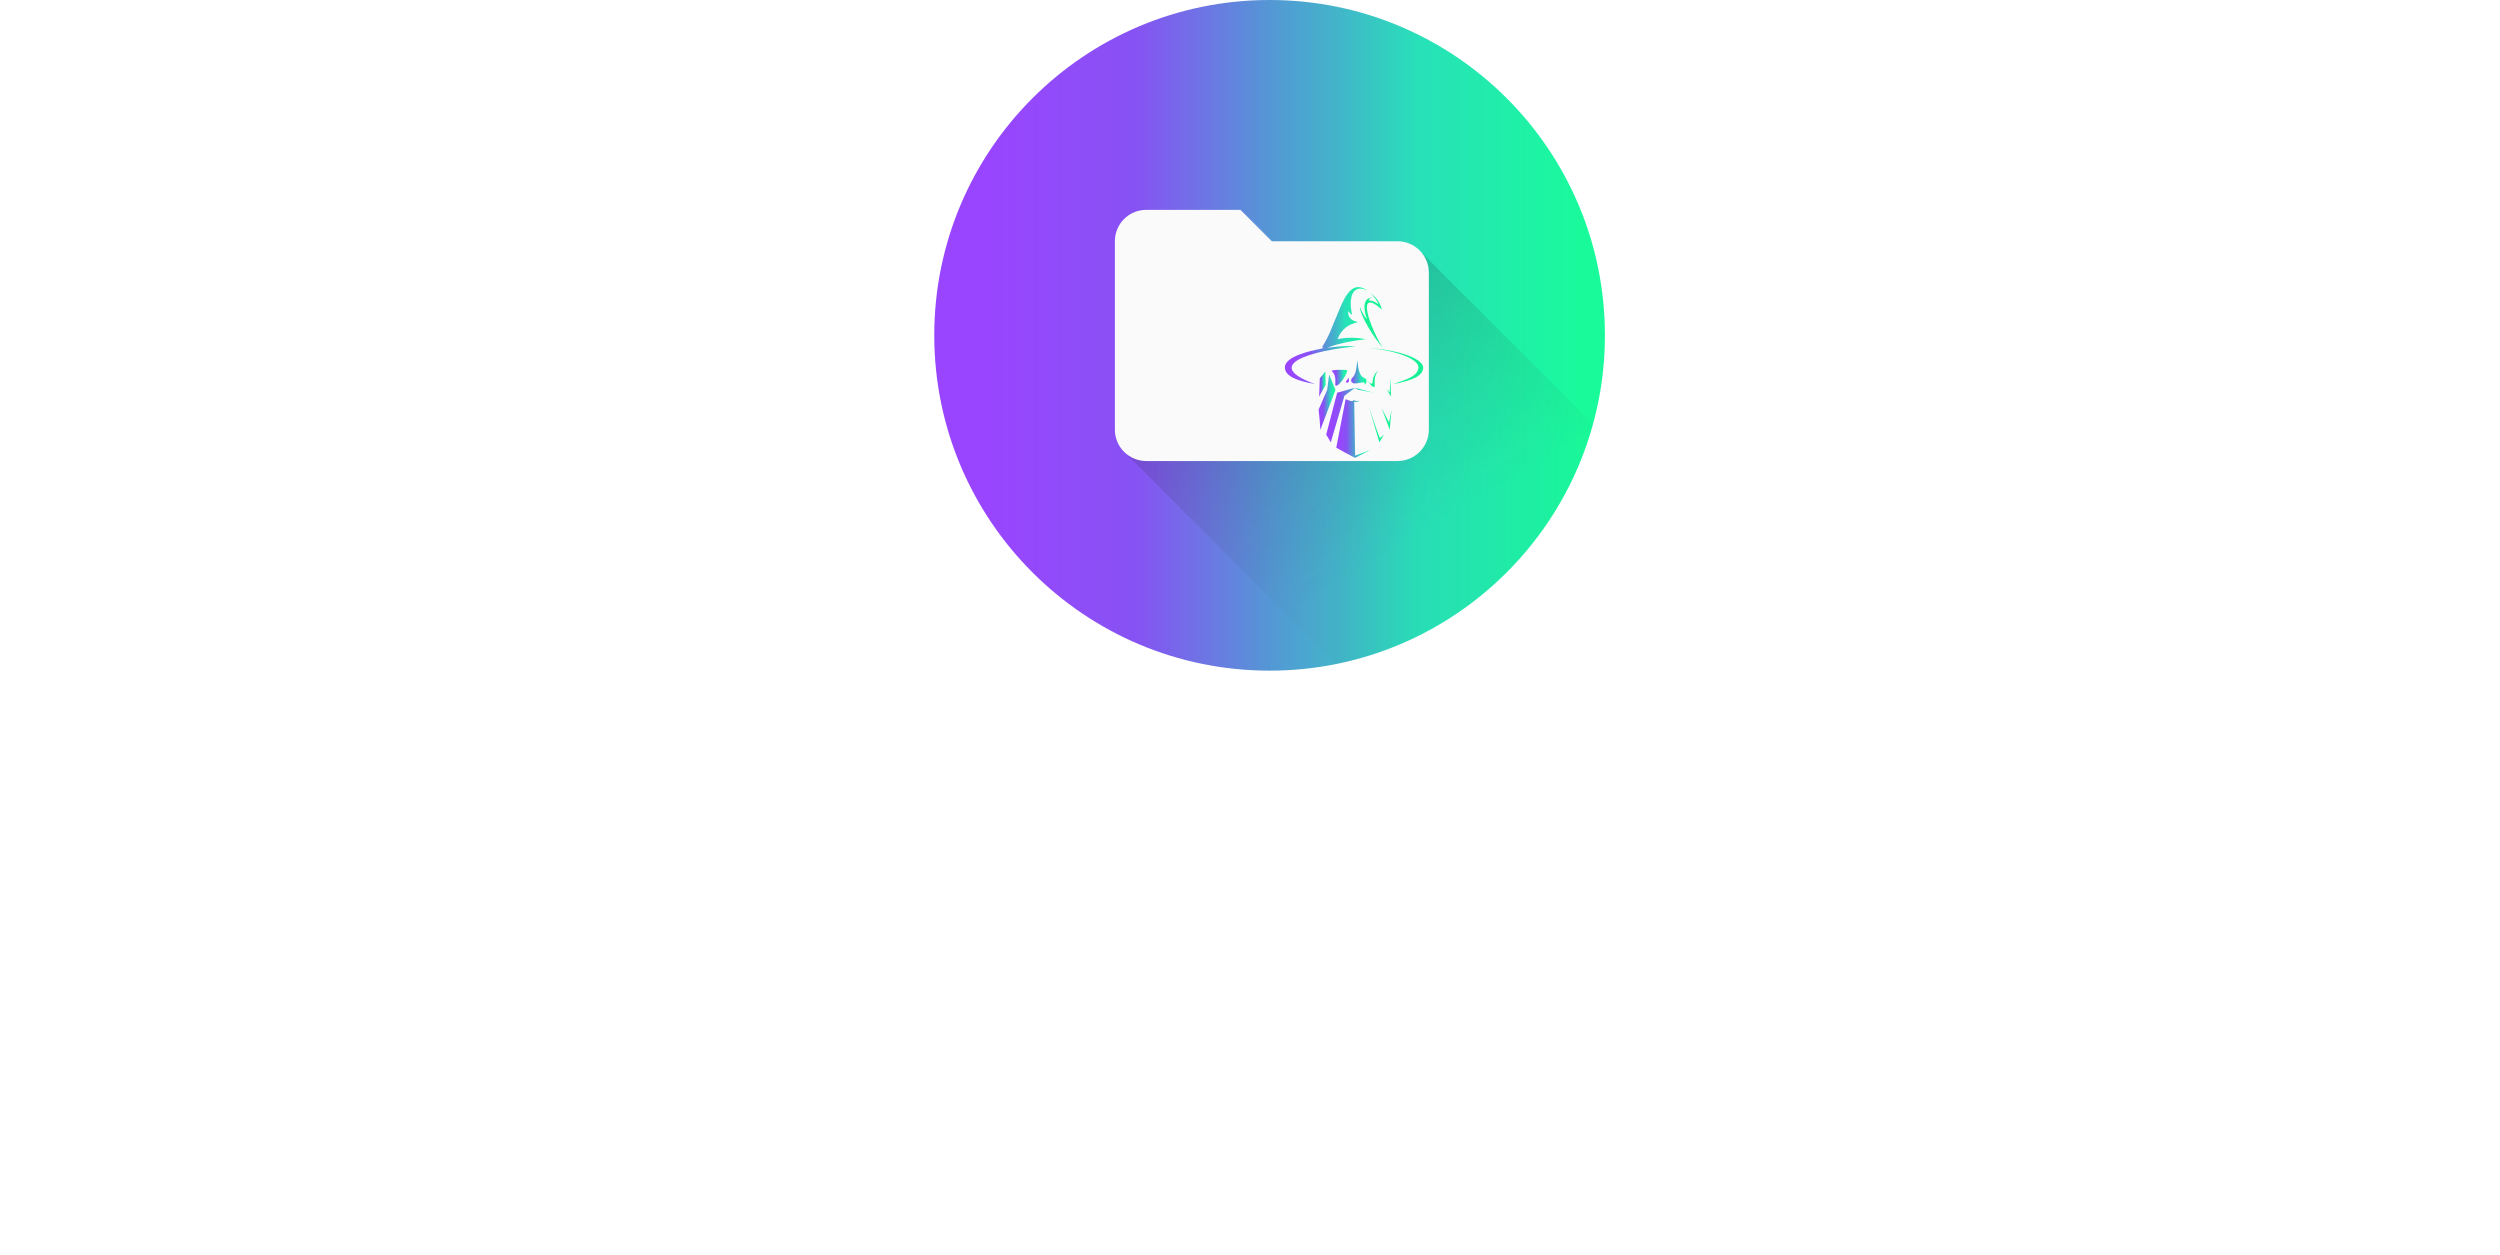
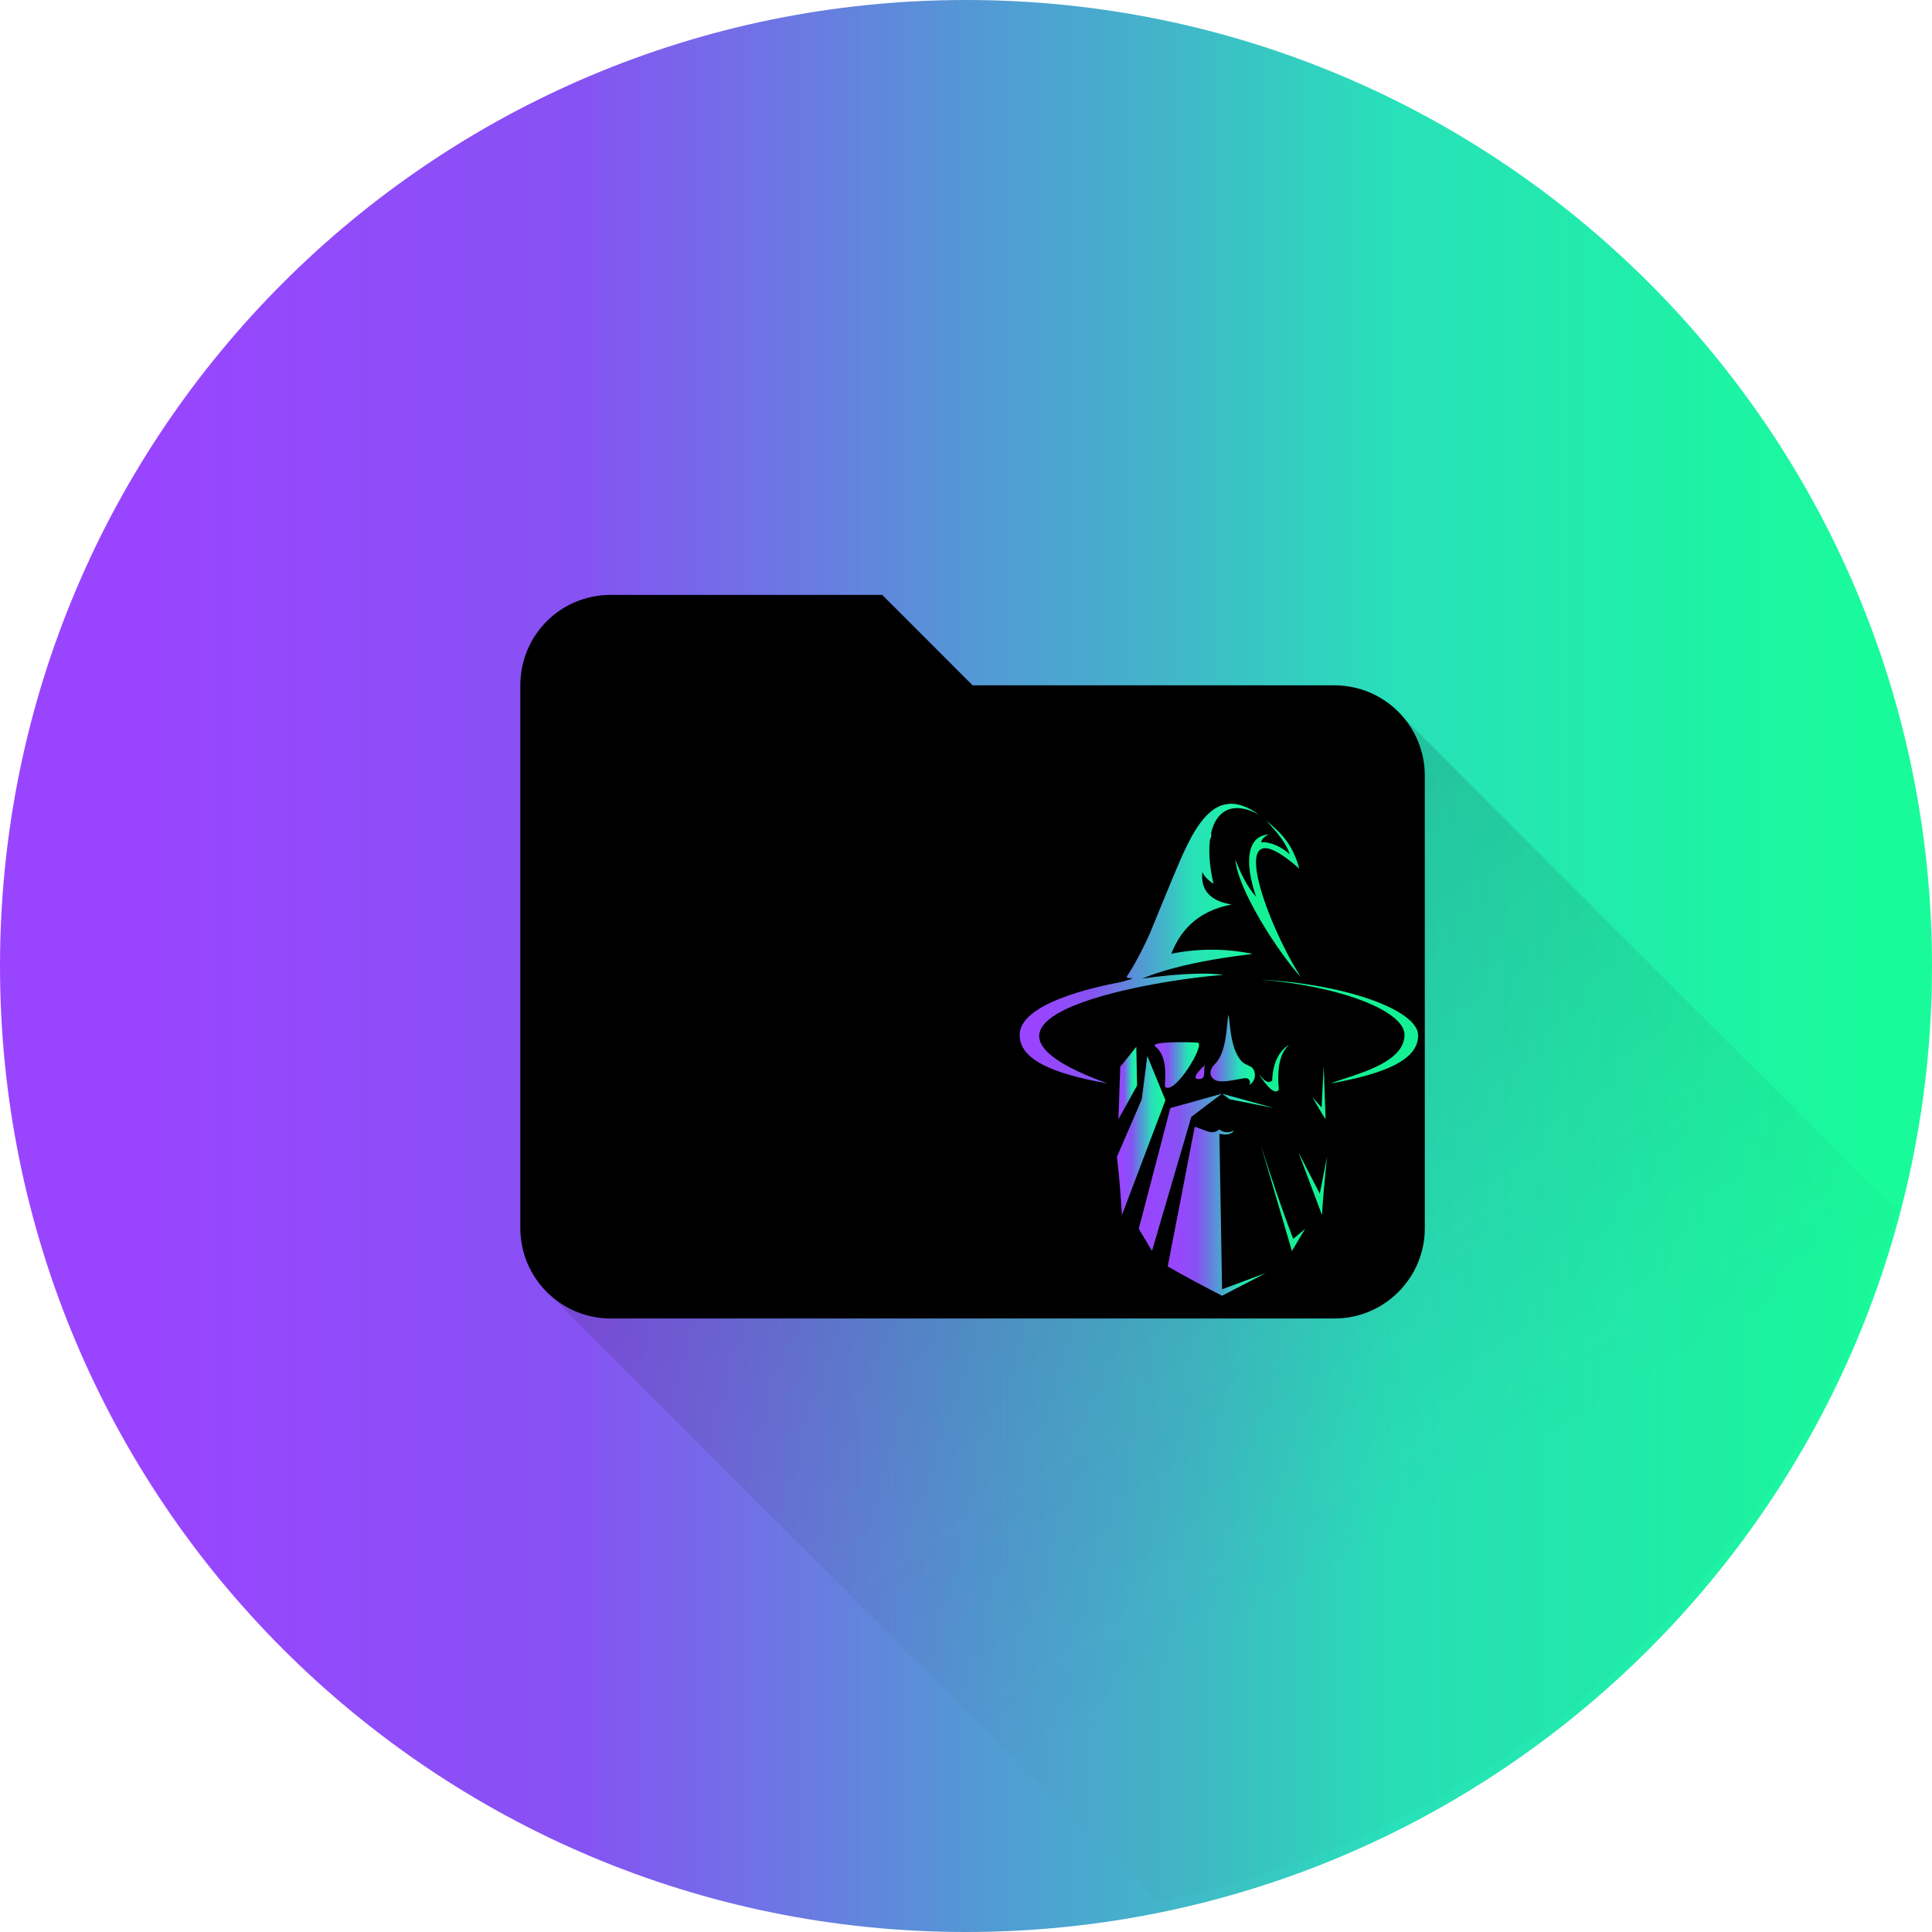
- <svg xmlns="http://www.w3.org/2000/svg" xmlns:xlink="http://www.w3.org/1999/xlink" id="Layer_1" data-name="Layer 1" viewBox="0 0 1056.66 530.22">
+ <svg xmlns="http://www.w3.org/2000/svg" xmlns:xlink="http://www.w3.org/1999/xlink" id="Layer_1" data-name="Layer 1" viewBox="0 0 283.46 283.46">
  <defs>
    <style>
      .cls-1 {
        fill: url(#linear-gradient-4);
      }

      .cls-1, .cls-2, .cls-3, .cls-4, .cls-5, .cls-6, .cls-7, .cls-8 {
        fill-rule: evenodd;
      }

      .cls-9 {
        fill: url(#linear-gradient-2);
-       }
- 
-       .cls-10 {
-         fill: #fafafa;
      }

      .cls-2 {
        fill: url(#linear-gradient-9);
      }

      .cls-3 {
        fill: url(#linear-gradient-6);
      }

      .cls-4 {
        fill: url(#linear-gradient-5);
      }

      .cls-5 {
        fill: #14f195;
      }

-       .cls-11 {
+       .cls-10 {
        fill: url(#linear-gradient);
      }

      .cls-6 {
        fill: url(#linear-gradient-7);
      }

      .cls-7 {
        fill: url(#linear-gradient-8);
      }

      .cls-8 {
        fill: url(#linear-gradient-3);
      }
    </style>
-     <linearGradient id="linear-gradient" x1="394.88" y1="141.73" x2="678.35" y2="141.73" gradientUnits="userSpaceOnUse">
+     <linearGradient id="linear-gradient" x1="0" y1="141.44" x2="283.46" y2="141.44" gradientTransform="translate(0 283.17) scale(1 -1)" gradientUnits="userSpaceOnUse">
      <stop offset=".08" stop-color="#9945ff" />
      <stop offset=".3" stop-color="#8752f3" />
      <stop offset=".5" stop-color="#5497d5" />
      <stop offset=".6" stop-color="#43b4ca" />
      <stop offset=".72" stop-color="#28e0b9" />
      <stop offset=".97" stop-color="#19fb9b" />
    </linearGradient>
-     <linearGradient id="linear-gradient-2" x1="608.6" y1="105.61" x2="702.87" y2="-51.79" gradientTransform="translate(71.97 187.75) scale(.75 -.75)" gradientUnits="userSpaceOnUse">
+     <linearGradient id="linear-gradient-2" x1="213.71" y1="104.19" x2="307.98" y2="-53.21" gradientTransform="translate(-26.75 185.27) scale(.75 -.75)" gradientUnits="userSpaceOnUse">
      <stop offset="0" stop-color="#000" stop-opacity=".2" />
      <stop offset="1" stop-color="#36343d" stop-opacity=".02" />
    </linearGradient>
-     <linearGradient id="linear-gradient-3" x1="557.33" y1="170" x2="564.45" y2="170" xlink:href="#linear-gradient" />
-     <linearGradient id="linear-gradient-4" x1="560.54" y1="175.41" x2="580.34" y2="175.41" xlink:href="#linear-gradient" />
-     <linearGradient id="linear-gradient-5" x1="564.79" y1="181.13" x2="579.18" y2="181.13" xlink:href="#linear-gradient" />
-     <linearGradient id="linear-gradient-6" x1="562.87" y1="159.67" x2="569.38" y2="159.67" xlink:href="#linear-gradient" />
-     <linearGradient id="linear-gradient-7" x1="557.55" y1="162.31" x2="560.29" y2="162.31" xlink:href="#linear-gradient" />
-     <linearGradient id="linear-gradient-8" x1="543.06" y1="141.88" x2="578.14" y2="141.88" xlink:href="#linear-gradient" />
-     <linearGradient id="linear-gradient-9" x1="568.87" y1="157.42" x2="577.58" y2="157.42" xlink:href="#linear-gradient" />
+     <linearGradient id="linear-gradient-3" x1="163.87" y1="116.57" x2="170.99" y2="116.57" xlink:href="#linear-gradient" />
+     <linearGradient id="linear-gradient-4" x1="167.08" y1="111.17" x2="186.87" y2="111.17" xlink:href="#linear-gradient" />
+     <linearGradient id="linear-gradient-5" x1="171.33" y1="105.45" x2="185.72" y2="105.45" xlink:href="#linear-gradient" />
+     <linearGradient id="linear-gradient-6" x1="169.41" y1="126.91" x2="175.93" y2="126.91" xlink:href="#linear-gradient" />
+     <linearGradient id="linear-gradient-7" x1="164.09" y1="124.27" x2="166.83" y2="124.27" xlink:href="#linear-gradient" />
+     <linearGradient id="linear-gradient-8" x1="149.6" y1="144.71" x2="184.67" y2="144.71" xlink:href="#linear-gradient" />
+     <linearGradient id="linear-gradient-9" x1="175.41" y1="129.16" x2="184.12" y2="129.16" xlink:href="#linear-gradient" />
  </defs>
-   <g>
-     <circle class="cls-11" cx="536.61" cy="141.73" r="141.73" />
-     <path class="cls-10" d="m524.3,88.7h-39.81c-7.37,0-13.27,5.91-13.27,13.27v79.63c0,7.33,5.94,13.27,13.27,13.27h106.17c7.33,0,13.27-5.94,13.27-13.27h0v-66.36c0-7.37-5.97-13.27-13.27-13.27h-53.08l-13.27-13.27Z" />
-     <path class="cls-9" d="m600.9,106.81c1.88,2.29,3.02,5.22,3.02,8.43v66.35c0,7.33-5.94,13.27-13.27,13.27h-106.17c-3.32,0-6.51-1.25-8.95-3.49h0s89.13,89.14,89.13,89.14c52.41-10.63,94.38-49.85,108.52-101.43l-72.26-72.27h0Z" />
-   </g>
+   <circle class="cls-10" cx="141.73" cy="141.73" r="141.73" />
+   <path d="m129.42,87.28h-39.81c-7.37,0-13.27,5.91-13.27,13.27v79.63c0,7.33,5.94,13.27,13.27,13.27h106.17c7.33,0,13.27-5.94,13.27-13.27h0v-66.36c0-7.37-5.97-13.27-13.27-13.27h-53.08l-13.27-13.27Z" />
+   <path class="cls-9" d="m206.02,105.4c1.88,2.29,3.02,5.22,3.02,8.43v66.35c0,7.33-5.94,13.27-13.27,13.27h-106.17c-3.32,0-6.51-1.25-8.95-3.49h0s89.13,89.14,89.13,89.14c52.41-10.63,94.38-49.85,108.52-101.43l-72.26-72.27h0Z" />
  <g>
    <g id="right">
-       <path class="cls-5" d="m582.59,156.72c-1.17.64-2.39,2.24-2.48,5.28-.5.17-.73.51-2.01-1.05,1.5,2.28,2.5,3.06,2.99,2.33-.3-3.24.2-5.42,1.5-6.56Z" />
-       <path class="cls-5" d="m587.67,159.93l-.31,5.97-1.35-1.51c.62,1.03,1.27,2.25,1.94,3.23l-.27-7.69Z" />
-       <path class="cls-5" d="m583.93,172.39l3.49,9.29c.11-1.93.35-4.78.74-8.55-.35,1.81-.7,3.61-1.06,5.42l-3.18-6.16Z" />
-       <path class="cls-5" d="m578.45,171.44c1.52,5.17,3.03,10.35,4.56,15.52l1.93-3.26c-.25.23-1.67,1.42-1.73,1.47,0,0-1.59-3.86-4.76-13.73Z" />
-       <path class="cls-5" d="m584.33,146.78c-5.31-8.29-11.59-25.96-.24-15.92-1.04-3.84-2.89-5.41-4.89-7.1,1.82,1.96,3.02,3.46,3.48,4.99-1.06-1.02-2.82-1.87-4.2-1.77.16-.6.74-.99,1.16-1.14-3.04.14-3.77,3.71-1.88,9.14-1.38-1.5-2.27-3.5-3.05-5.42.37,4.43,6.36,13.69,9.62,17.22Z" />
-       <path class="cls-5" d="m578.64,147.15c11.98,1.04,20.89,4.71,20.89,8.08,0,4.35-7.8,5.93-10.88,7.15,8.25-1.47,12.88-3.54,12.88-7.06s-9.82-7.39-22.88-8.18Z" />
+       <path class="cls-5" d="m189.13,153.31c-1.17.64-2.39,2.24-2.48,5.28-.5.17-.73.51-2.01-1.05,1.5,2.28,2.5,3.06,2.99,2.33-.3-3.24.2-5.42,1.5-6.56Z" />
+       <path class="cls-5" d="m194.21,156.52l-.31,5.97-1.35-1.51c.62,1.03,1.27,2.25,1.94,3.23l-.27-7.69h-.01Z" />
+       <path class="cls-5" d="m190.47,168.98l3.49,9.29c.11-1.93.35-4.78.74-8.55-.35,1.81-.7,3.61-1.06,5.42l-3.18-6.16h.01Z" />
+       <path class="cls-5" d="m184.99,168.03c1.52,5.17,3.03,10.35,4.56,15.52l1.93-3.26c-.25.23-1.67,1.42-1.73,1.47,0,0-1.59-3.86-4.76-13.73h0Z" />
+       <path class="cls-5" d="m190.87,143.37c-5.31-8.29-11.59-25.96-.24-15.92-1.04-3.84-2.89-5.41-4.89-7.1,1.82,1.96,3.02,3.46,3.48,4.99-1.06-1.02-2.82-1.87-4.2-1.77.16-.6.74-.99,1.16-1.14-3.04.14-3.77,3.71-1.88,9.14-1.38-1.5-2.27-3.5-3.05-5.42.37,4.43,6.36,13.69,9.62,17.22h0Z" />
+       <path class="cls-5" d="m185.18,143.74c11.98,1.04,20.89,4.71,20.89,8.08,0,4.35-7.8,5.93-10.88,7.15,8.25-1.47,12.88-3.54,12.88-7.06s-9.82-7.39-22.88-8.18h-.01Z" />
    </g>
    <g id="left">
-       <path class="cls-8" d="m558.07,181.68l6.38-16.85-2.66-6.5-.81,6.37-3.65,8.44c.36,2.87.55,5.66.74,8.55h0Z" />
-       <path class="cls-1" d="m573.85,164.69l-1.1-.82-7.58,2.11-4.63,17.71c.65,1.09,1.29,2.17,1.94,3.26l5.77-19.68,4.49-3.4,7.59,2.1-6.49-1.28Z" />
-       <path class="cls-4" d="m572.37,169.76c1.06.24,1.78.08,2.15-.5-.73.41-1.49.36-2.17-.14-.75.59-1.29.45-2.13.14l-.5-.2c-.28-.1-.61-.22-.97-.33l-3.96,20.49c2.68,1.54,5.23,2.89,7.96,4.3l6.43-3.33c-2.23.83-4.14,1.53-6.42,2.38l-.39-22.81Z" />
-       <path class="cls-3" d="m569.17,156.38c-.51-.06-7.24-.26-6.19.59,2.17,1.72,1.18,5.74,1.45,5.94,1.47,1.11,5.98-6.42,4.74-6.53h0Z" />
-       <polygon class="cls-6" points="557.55 167.62 560.29 162.68 560.18 156.99 557.82 159.93 557.63 165.56 557.61 165.87 557.6 166.21 557.55 167.62" />
-       <path class="cls-7" d="m577.13,143.39c-3.82.45-7.78,1.08-11.49,2.07-1.55.41-3.12.91-4.59,1.52-.13.05-.04.02.04.01,2.6-.37,5.3-.64,7.92-.71,1.13-.03,2.49-.03,3.6.14.1.01.19.03.29.05-8.52.53-44.05,6.1-16.96,15.91-8.25-1.47-12.82-3.54-12.88-7.06-.06-4.67,10.84-7.05,14.67-7.78.43-.08.86-.23,1.28-.34.16-.04.22-.06.37-.13.34-.15.17-.14-.09-.14-.21,0-.64,0-.46-.31.09-.15.21-.33.31-.48,1.16-1.83,2.12-3.77,3.01-5.73.13-.29,3.4-8.36,4.58-11.04.13-.3.27-.62.41-.91.17-.35.83-1.72,1.08-2.16.79-1.44,1.89-3.13,3.29-4.11,2.26-1.57,4.58-.72,6.62.72-1.82-.97-4.1-1.53-5.69.12-.66.68-1.05,1.63-1.26,2.52-.09.36.13.37-.11.86-.11.22-.1.31-.12.55-.19,2,.1,4.18.56,6.14-.92-.63-1.47-1.22-1.64-1.78-.3,2.69,1.13,4.29,4.29,4.81-4.37.82-7.31,3.23-8.84,7.22,3.89-.79,7.91-.79,11.81,0h0Z" />
-       <path class="cls-2" d="m569.35,161.73c1.11-.05.64-.89.87-2.04-.32.32-2.24,2.04-.87,2.04h0Zm2.23-2.08c-.99,1.06-.51,2.38,1.03,2.42,1.33.03,3.16-.52,3.71-.47.21.02.39.16.48.36.09.2.06.44-.06.62.59-.3.93-.99.82-1.68-.2-1.25-1.04-.98-1.87-1.71-1.81-1.87-1.73-5.92-1.99-6.93-.07.31-.12.74-.16,1.23-.19,1.87-.41,4.73-1.95,6.16h0Z" />
+       <path class="cls-8" d="m164.61,178.27l6.38-16.85-2.66-6.5-.81,6.37-3.65,8.44c.36,2.87.55,5.66.74,8.55h0Z" />
+       <path class="cls-1" d="m180.39,161.28l-1.1-.82-7.58,2.11-4.63,17.71c.65,1.09,1.29,2.17,1.94,3.26l5.77-19.68,4.49-3.4,7.59,2.1-6.49-1.28h0Z" />
+       <path class="cls-4" d="m178.91,166.35c1.06.24,1.78.08,2.15-.5-.73.41-1.49.36-2.17-.14-.75.59-1.29.45-2.13.14l-.5-.2c-.28-.1-.61-.22-.97-.33l-3.96,20.49c2.68,1.54,5.23,2.89,7.96,4.3l6.43-3.33c-2.23.83-4.14,1.53-6.42,2.38l-.39-22.81h0Z" />
+       <path class="cls-3" d="m175.71,152.97c-.51-.06-7.24-.26-6.19.59,2.17,1.72,1.18,5.74,1.45,5.94,1.47,1.11,5.98-6.42,4.74-6.53h0Z" />
+       <polygon class="cls-6" points="164.09 164.21 166.83 159.27 166.72 153.58 164.36 156.52 164.17 162.15 164.15 162.46 164.14 162.8 164.09 164.21" />
+       <path class="cls-7" d="m183.67,139.98c-3.82.45-7.78,1.08-11.49,2.07-1.55.41-3.12.91-4.59,1.52-.13.05-.04.02.04,0,2.6-.37,5.3-.64,7.92-.71,1.13-.03,2.49-.03,3.6.14.1,0,.19.03.29.05-8.52.53-44.05,6.1-16.96,15.91-8.25-1.47-12.82-3.54-12.88-7.06-.06-4.67,10.84-7.05,14.67-7.78.43-.08.86-.23,1.28-.34.16-.04.22-.06.37-.13.34-.15.17-.14-.09-.14-.21,0-.64,0-.46-.31.09-.15.21-.33.31-.48,1.16-1.83,2.12-3.77,3.01-5.73.13-.29,3.4-8.36,4.58-11.04.13-.3.27-.62.41-.91.17-.35.83-1.72,1.08-2.16.79-1.44,1.89-3.13,3.29-4.11,2.26-1.57,4.58-.72,6.62.72-1.82-.97-4.1-1.53-5.69.12-.66.68-1.05,1.63-1.26,2.52-.09.36.13.37-.11.86-.11.22-.1.31-.12.55-.19,2,.1,4.18.56,6.14-.92-.63-1.47-1.22-1.64-1.78-.3,2.69,1.13,4.29,4.29,4.81-4.37.82-7.31,3.23-8.84,7.22,3.89-.79,7.91-.79,11.81,0h0v.04Z" />
+       <path class="cls-2" d="m175.89,158.32c1.11-.05.64-.89.87-2.04-.32.32-2.24,2.04-.87,2.04h0Zm2.23-2.08c-.99,1.06-.51,2.38,1.03,2.42,1.33.03,3.16-.52,3.71-.47.21.02.39.16.48.36.09.2.06.44-.06.62.59-.3.93-.99.82-1.68-.2-1.25-1.04-.98-1.87-1.71-1.81-1.87-1.73-5.92-1.99-6.93-.07.31-.12.74-.16,1.23-.19,1.87-.41,4.73-1.95,6.16h-.01Z" />
    </g>
  </g>
</svg>
